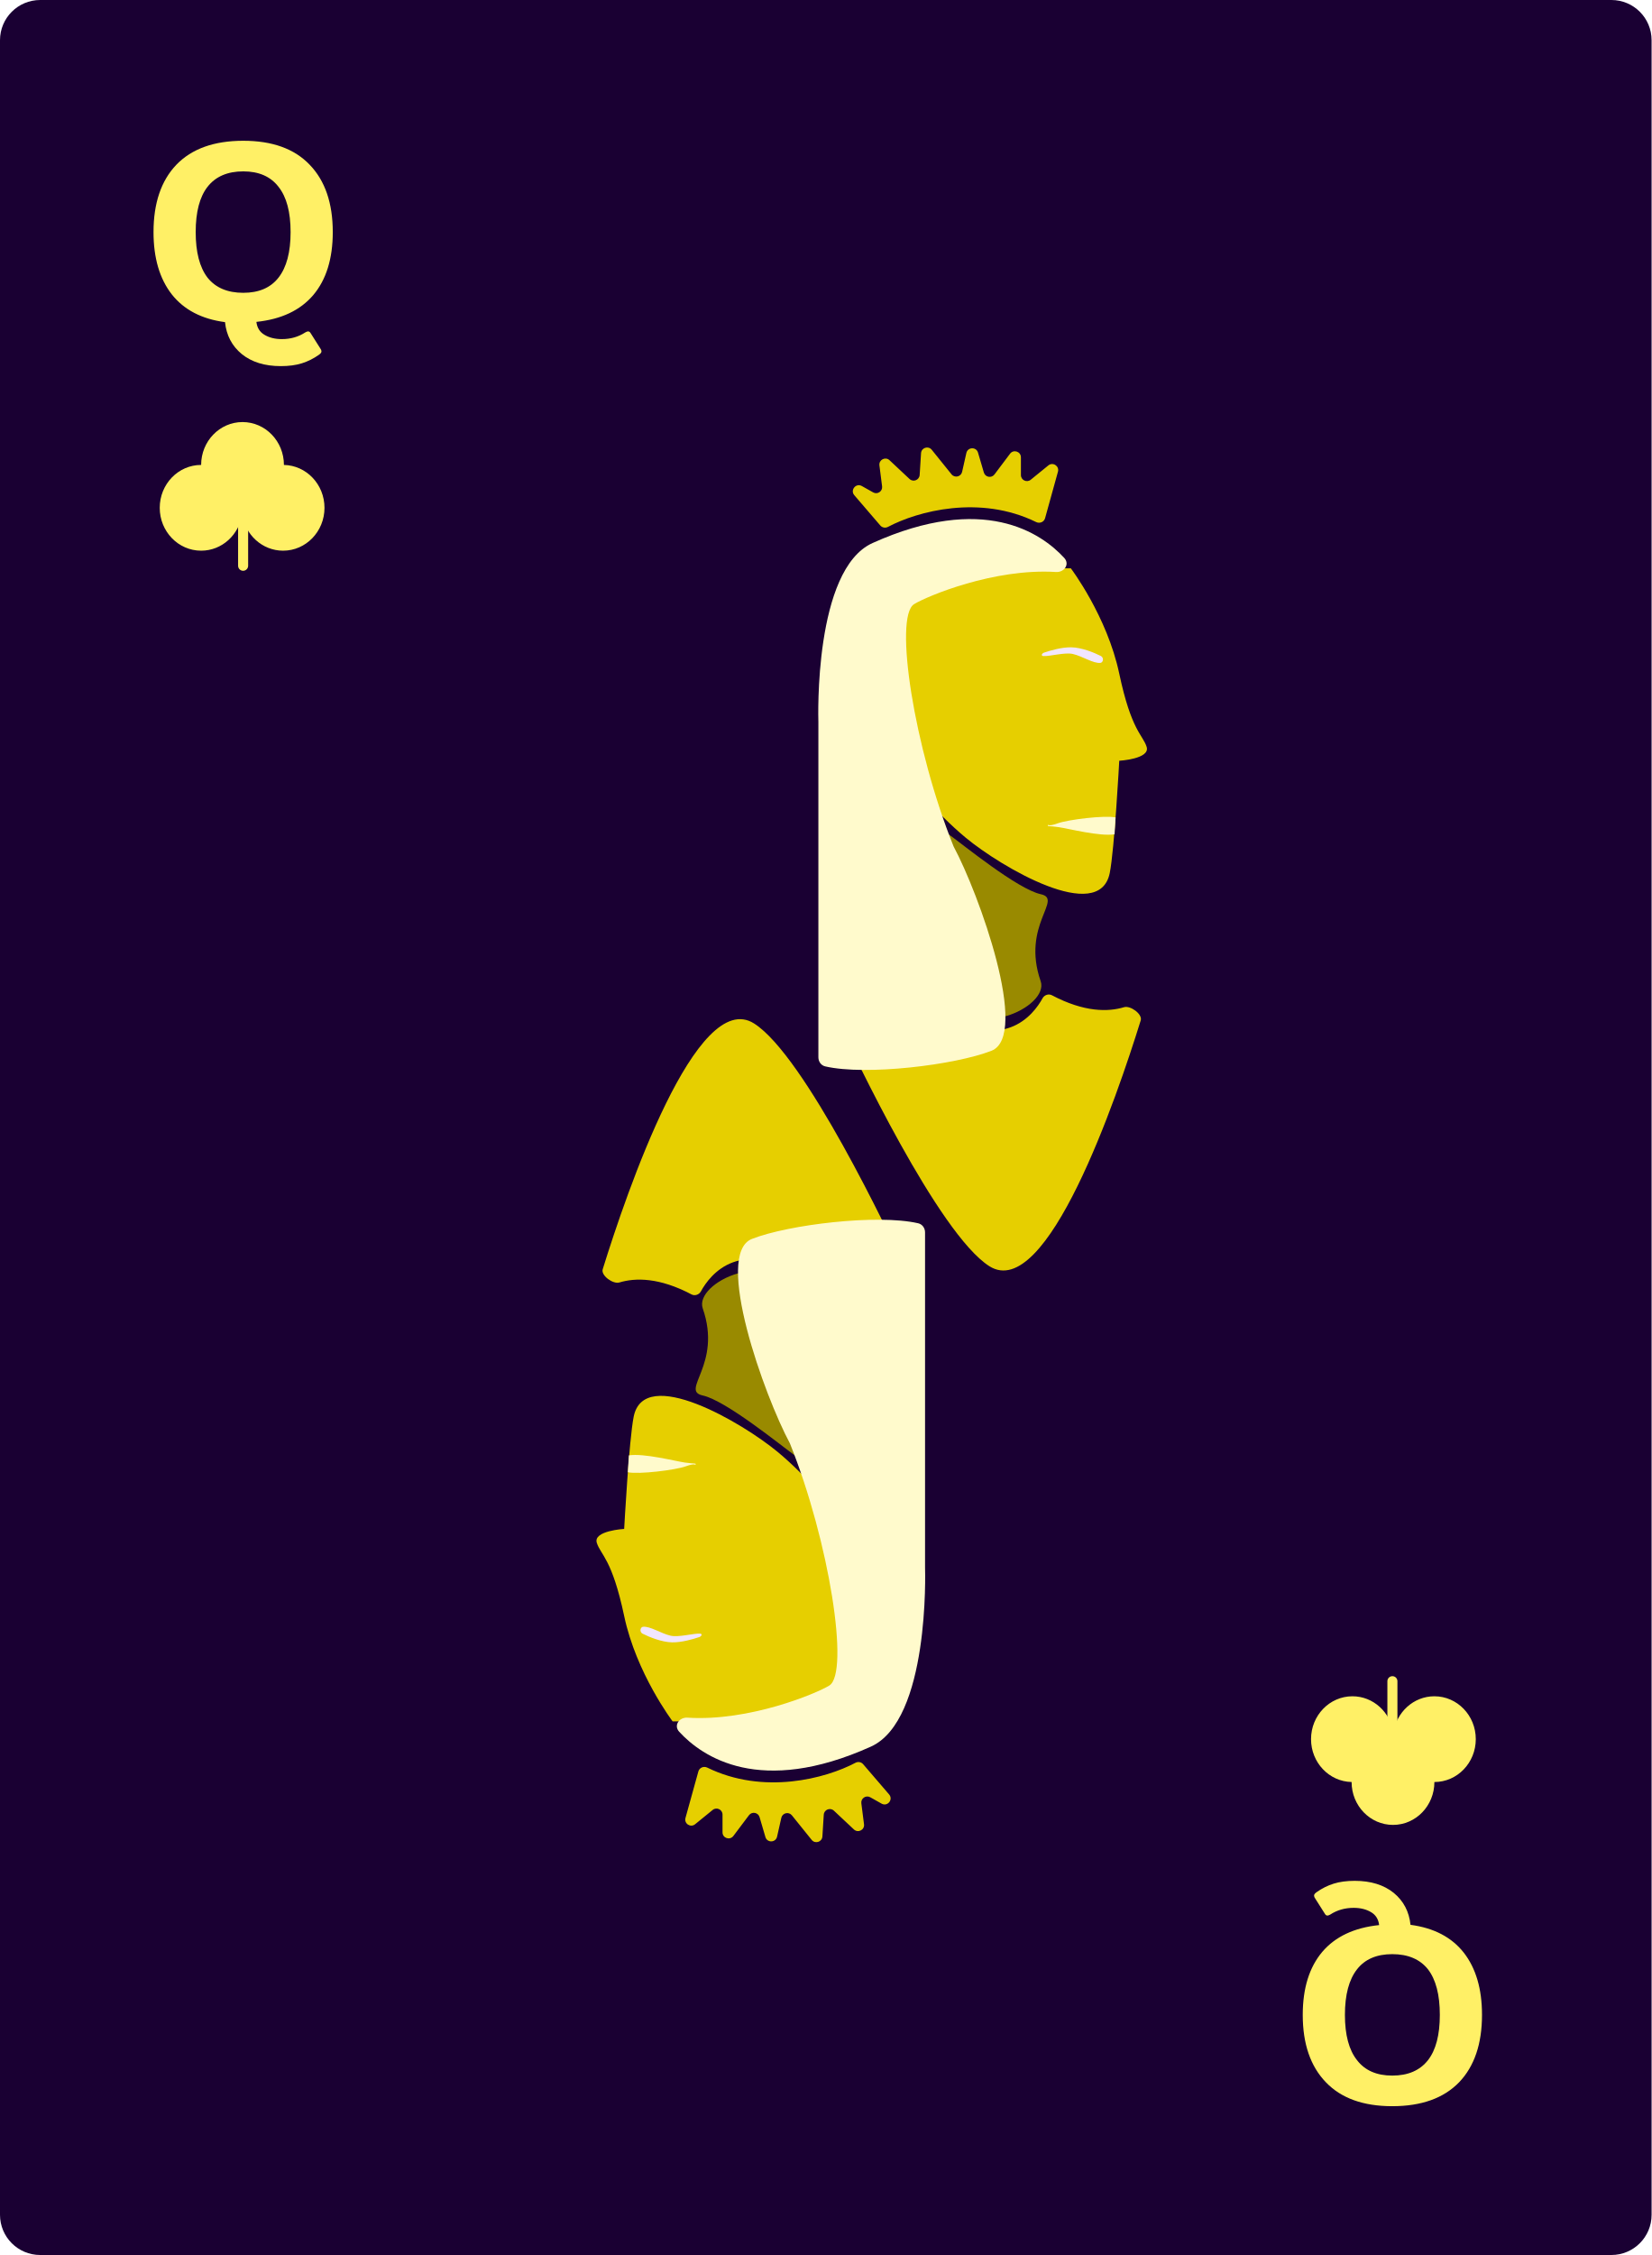
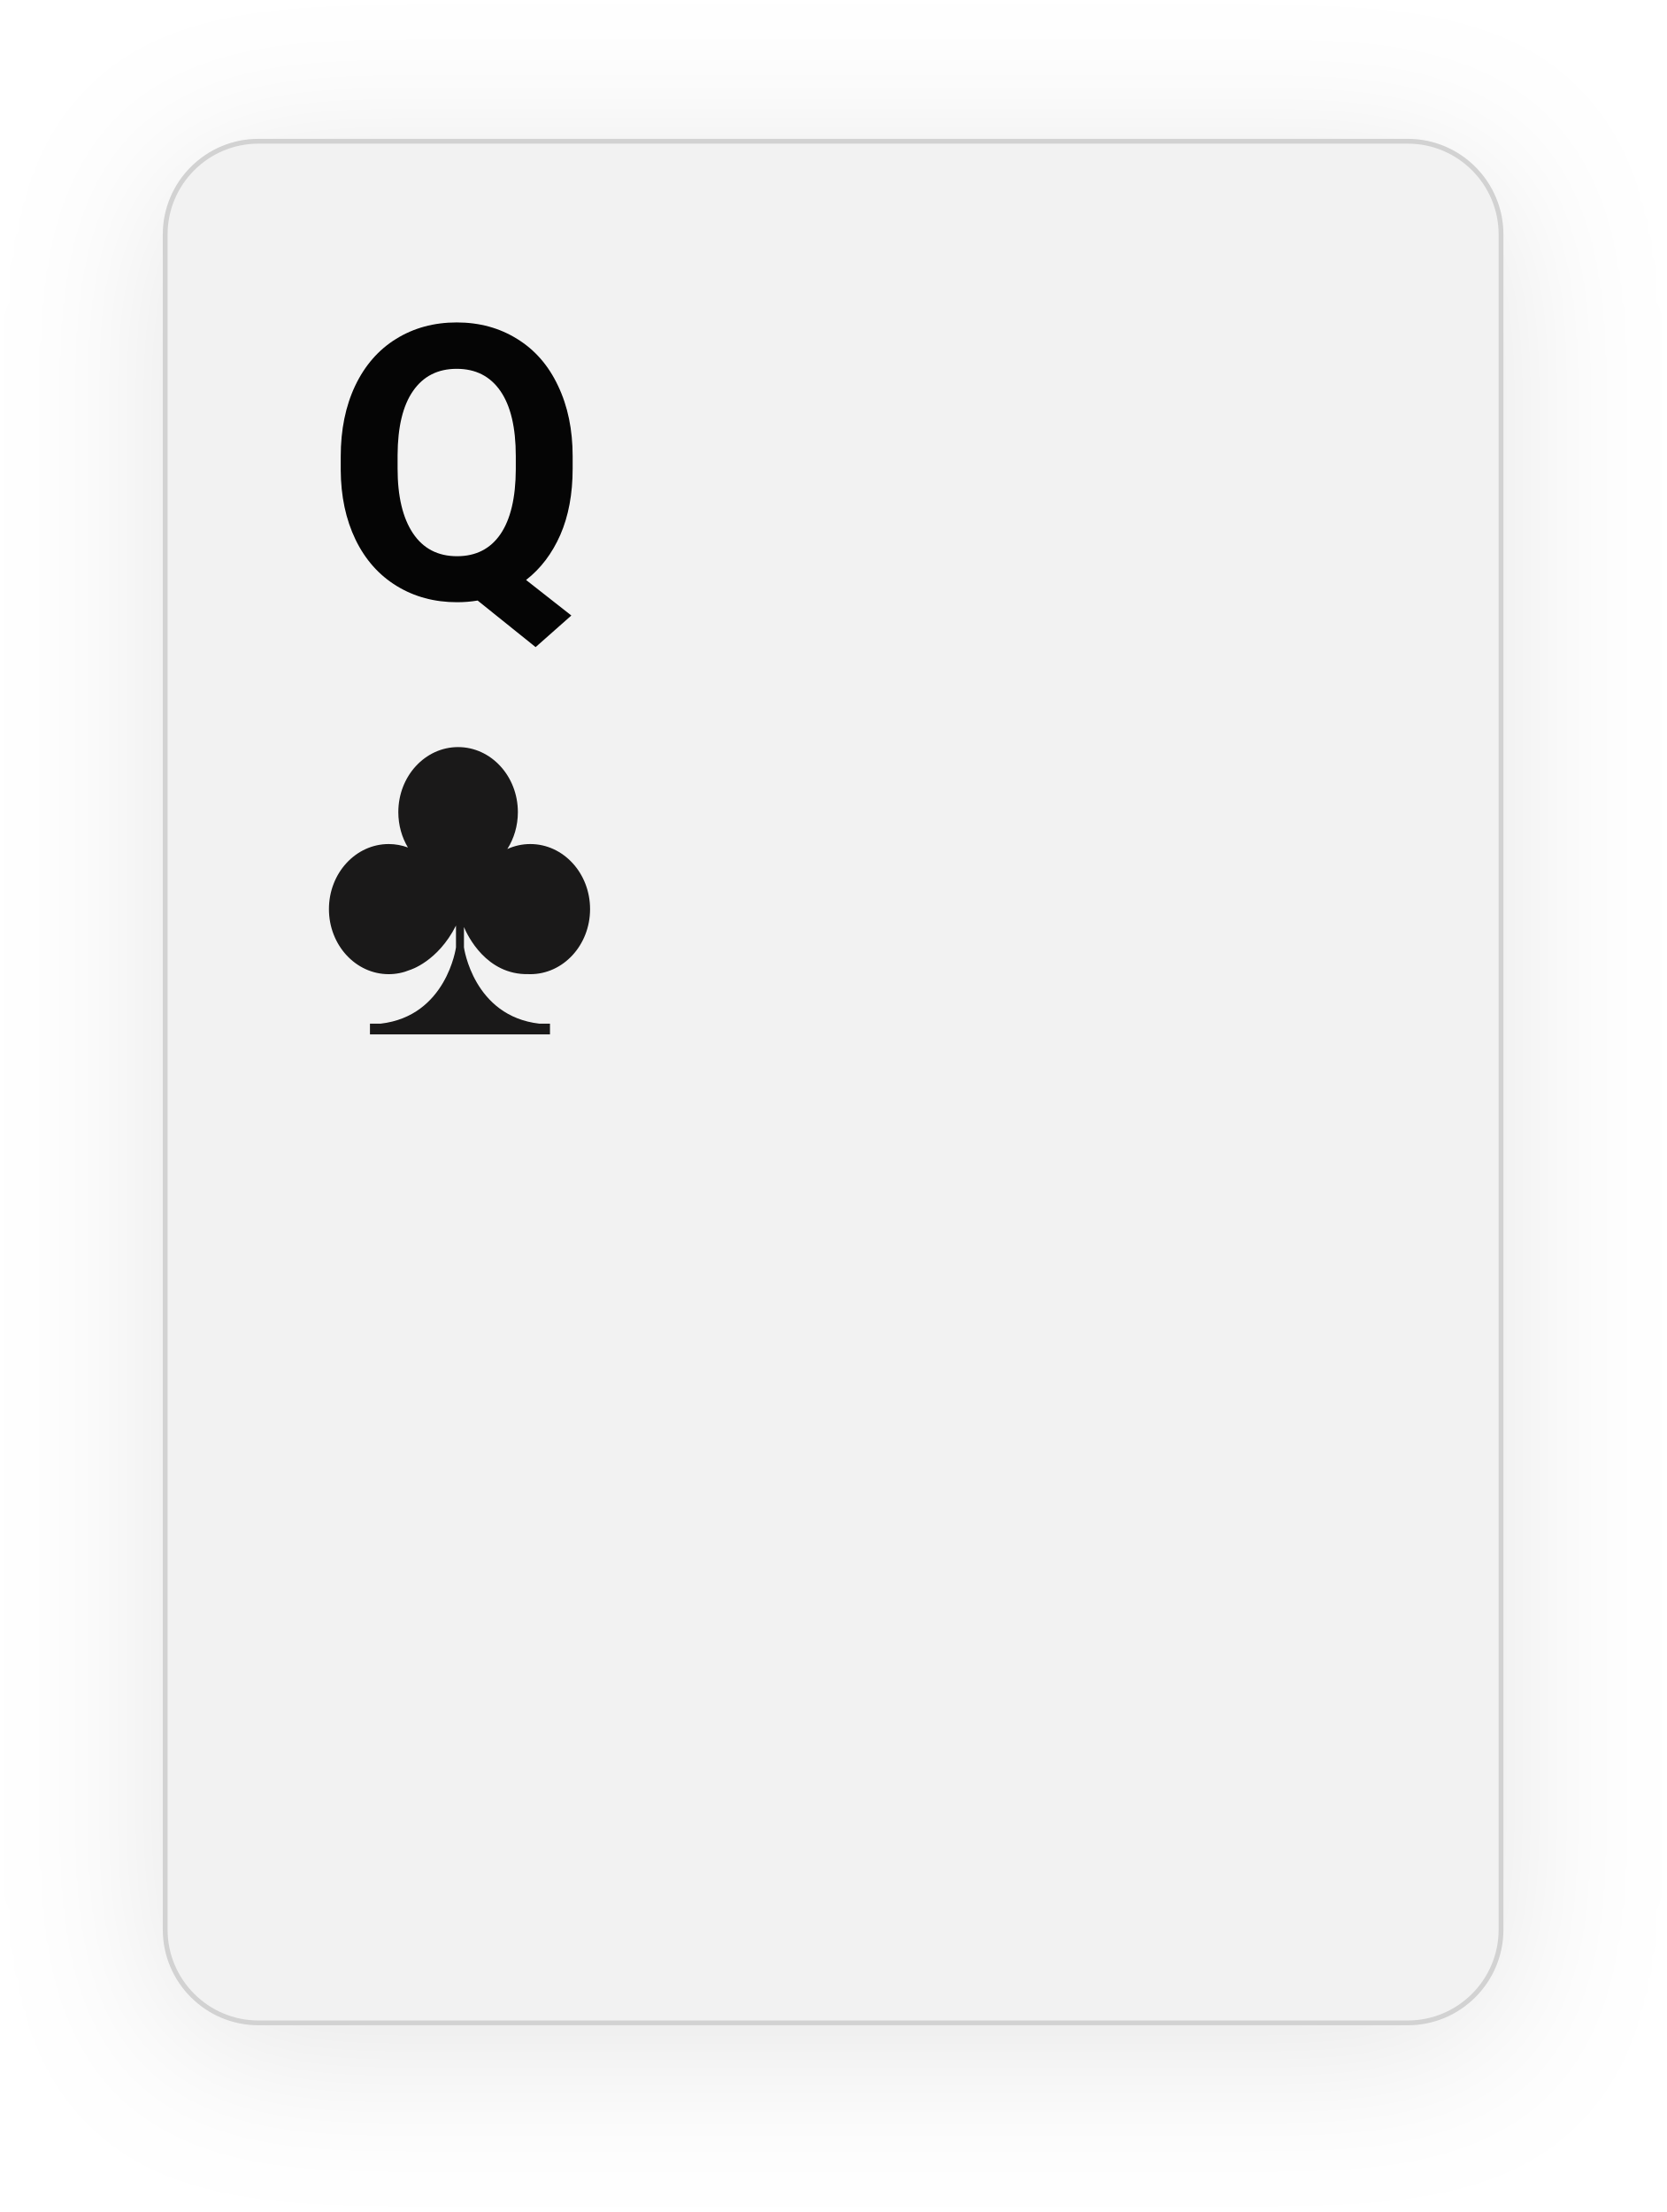
- <svg xmlns="http://www.w3.org/2000/svg" width="822" height="1122" viewBox="0 0 822 1122" fill="none">
-   <path d="M0 20C0 8.954 8.954 0 20 0H802C813.046 0 822 8.954 822 20V1102C822 1113.05 813.046 1122 802 1122H20C8.954 1122 0 1113.05 0 1102V20Z" fill="#1A0033" />
-   <path d="M139.766 182.168C131.744 182.168 125.259 180.163 120.31 176.152C115.446 172.141 112.672 166.851 111.99 160.28C100.384 158.744 91.552 154.136 85.493 146.456C79.435 138.691 76.406 128.365 76.406 115.48C76.406 101.059 80.203 89.88 87.797 81.944C95.478 74.008 106.571 70.04 121.078 70.04C135.499 70.04 146.507 74.008 154.102 81.944C161.782 89.88 165.622 101.059 165.622 115.48C165.622 128.707 162.379 139.16 155.894 146.84C149.408 154.435 139.979 158.872 127.606 160.152C127.947 163.053 129.27 165.187 131.574 166.552C133.963 168.003 136.864 168.728 140.278 168.728C144.63 168.728 148.512 167.619 151.926 165.4C152.523 165.059 152.992 164.888 153.334 164.888C153.846 164.888 154.272 165.187 154.614 165.784L159.478 173.464C159.819 173.891 159.99 174.36 159.99 174.872C159.99 175.384 159.563 175.939 158.71 176.536C156.064 178.413 153.248 179.821 150.262 180.76C147.275 181.699 143.776 182.168 139.766 182.168ZM121.078 145.688C128.843 145.688 134.688 143.171 138.614 138.136C142.624 133.016 144.63 125.464 144.63 115.48C144.63 105.496 142.624 97.987 138.614 92.952C134.688 87.832 128.843 85.272 121.078 85.272C113.227 85.272 107.296 87.832 103.286 92.952C99.36 97.987 97.397 105.496 97.397 115.48C97.397 125.464 99.36 133.016 103.286 138.136C107.296 143.171 113.227 145.688 121.078 145.688Z" fill="#FFF066" />
-   <path d="M141.309 231.337C141.309 231.336 141.309 231.335 141.309 231.333C141.309 219.551 132.085 210 120.706 210C109.327 210 100.103 219.551 100.103 231.333C88.724 231.333 79.5 240.885 79.5 252.667C79.5 264.449 88.724 274 100.103 274C110.489 274 119.08 266.043 120.5 255.695C121.92 266.043 130.511 274 140.897 274C152.276 274 161.5 264.449 161.5 252.667C161.5 241.027 152.498 231.565 141.309 231.337Z" fill="#FFF066" />
-   <rect x="118.5" y="251" width="5" height="33" rx="2.5" fill="#FFF066" />
-   <path d="M674.234 935.832C682.256 935.832 688.741 937.837 693.69 941.848C698.554 945.859 701.328 951.149 702.01 957.72C713.616 959.256 722.448 963.864 728.506 971.544C734.565 979.309 737.594 989.635 737.594 1002.52C737.594 1016.94 733.797 1028.12 726.202 1036.06C718.522 1043.99 707.429 1047.96 692.922 1047.96C678.501 1047.96 667.493 1043.99 659.898 1036.06C652.218 1028.12 648.378 1016.94 648.378 1002.52C648.378 989.293 651.621 978.84 658.106 971.16C664.592 963.565 674.021 959.128 686.394 957.848C686.053 954.947 684.73 952.813 682.426 951.448C680.037 949.997 677.136 949.272 673.722 949.272C669.37 949.272 665.488 950.381 662.074 952.6C661.477 952.941 661.008 953.112 660.666 953.112C660.154 953.112 659.728 952.813 659.386 952.216L654.522 944.536C654.181 944.109 654.01 943.64 654.01 943.128C654.01 942.616 654.437 942.061 655.29 941.464C657.936 939.587 660.752 938.179 663.738 937.24C666.725 936.301 670.224 935.832 674.234 935.832ZM692.922 972.312C685.157 972.312 679.312 974.829 675.386 979.864C671.376 984.984 669.37 992.536 669.37 1002.52C669.37 1012.5 671.376 1020.01 675.386 1025.05C679.312 1030.17 685.157 1032.73 692.922 1032.73C700.773 1032.73 706.704 1030.17 710.714 1025.05C714.64 1020.01 716.602 1012.5 716.602 1002.52C716.602 992.536 714.64 984.984 710.714 979.864C706.704 974.829 700.773 972.312 692.922 972.312Z" fill="#FFF066" />
-   <path d="M672.691 886.663C672.691 886.664 672.691 886.665 672.691 886.667C672.691 898.449 681.915 908 693.294 908C704.673 908 713.897 898.449 713.897 886.667C725.276 886.667 734.5 877.115 734.5 865.333C734.5 853.551 725.276 844 713.897 844C703.511 844 694.92 851.957 693.5 862.305C692.08 851.957 683.489 844 673.103 844C661.724 844 652.5 853.551 652.5 865.333C652.5 876.973 661.502 886.435 672.691 886.663Z" fill="#FFF066" />
-   <rect x="695.5" y="867" width="5" height="33" rx="2.5" transform="rotate(-180 695.5 867)" fill="#FFF066" />
-   <path d="M517.951 488.236C508.178 460.172 529.447 447.409 517.951 444.909C506.455 442.409 479.021 420.045 472.489 415.368C465.957 410.691 478.864 439.05 479.282 450.079C479.7 461.108 470.921 484.379 466.48 494.637C483.985 519.993 522.341 500.84 517.951 488.236Z" fill="#998A00" />
-   <path d="M464.909 502.119C498.956 525.122 514.324 505.022 518.886 496.687C519.78 495.054 521.89 494.33 523.537 495.198C539.612 503.681 551.485 503.539 559.454 501.138C562.589 500.193 568.708 504.584 567.738 507.711C555.795 546.186 520.972 648.148 492.4 630.007C467.036 613.903 424.866 524.818 416.979 507.809C416.264 506.267 416.983 504.482 418.584 503.911C427.02 500.899 451.8 493.263 464.909 502.119Z" fill="#E6CF00" />
-   <path d="M515.715 259.763C487.662 246.008 456.664 254.361 441.96 262.154C440.673 262.836 439.082 262.573 438.134 261.468L425.191 246.398C423.005 243.852 426.011 240.184 428.936 241.828L434.575 244.995C436.724 246.203 439.332 244.446 439.02 242L437.687 231.553C437.332 228.764 440.664 227.062 442.715 228.985L452.671 238.32C454.522 240.055 457.557 238.852 457.717 236.32L458.401 225.482C458.573 222.75 462.013 221.657 463.731 223.788L473.579 236.005C475.154 237.959 478.289 237.231 478.841 234.782L480.955 225.398C481.635 222.378 485.887 222.242 486.76 225.211L489.668 235.108C490.364 237.476 493.461 238.038 494.944 236.066L502.712 225.74C504.443 223.438 508.109 224.663 508.109 227.544V236.368C508.109 238.895 511.042 240.29 513.002 238.696L521.76 231.573C524.027 229.729 527.324 231.886 526.544 234.702L520.127 257.857C519.607 259.733 517.463 260.62 515.715 259.763Z" fill="#E6CF00" />
-   <path d="M532.953 282.771H432.965L425.112 349.173C425.112 349.173 450.698 391.966 480.603 416.779C498.14 431.329 547.12 460.189 552.322 434.38C554.657 422.799 557.056 378.524 557.056 378.524C557.056 378.524 572.582 377.639 570.684 371.611C568.785 365.584 563.091 363.749 557.056 335.184C551.021 306.619 532.953 282.771 532.953 282.771Z" fill="#E6CF00" />
-   <path d="M434.276 270.192C489.439 245.355 518.162 265.089 529.678 277.607C532.517 280.692 529.736 284.871 525.553 284.605C494.732 282.652 461.389 296.631 454.96 300.591C444.749 306.881 454.96 372.397 474.596 421.141C487.164 444.465 512.717 515.275 493.447 522.823C475.278 529.939 431.087 535.284 410.735 530.6C408.654 530.121 407.309 528.202 407.309 526.066V359.381C407.309 359.323 407.309 359.317 407.308 359.258C407.247 357.404 405.03 283.36 434.276 270.192Z" fill="#FFFACC" />
-   <path d="M555.236 406.728L554.713 415.114C547.304 416.286 531.725 412.255 526.87 411.552C522.016 410.849 521.249 411.318 521.505 410.615C521.76 409.911 521.249 411.552 526.359 409.677C531.469 407.802 549.871 405.556 555.236 406.728Z" fill="#FFFACC" />
-   <path d="M533.183 322.081C528.48 321.998 522.946 323.606 519.659 324.711C518.48 325.107 518.011 326.325 519.251 326.416C522.469 326.652 529.942 324.458 533.968 325.392C538.746 326.501 544.068 330.168 547.638 329.831C548.336 329.765 548.803 329.152 548.919 328.46C549.06 327.62 548.66 326.78 547.9 326.396C544.463 324.662 538.317 322.17 533.183 322.081Z" fill="#F2E6FF" />
-   <path d="M349.756 651.013C359.53 679.077 338.26 691.841 349.756 694.34C361.252 696.84 388.686 719.204 395.218 723.882C401.75 728.559 388.843 700.199 388.425 689.171C388.007 678.142 396.786 654.87 401.228 644.613C383.722 619.257 345.367 638.409 349.756 651.013Z" fill="#998A00" />
-   <path d="M402.799 637.13C368.752 614.127 353.383 634.228 348.821 642.562C347.928 644.195 345.817 644.92 344.171 644.051C328.095 635.568 316.222 635.711 308.253 638.112C305.119 639.056 298.999 634.665 299.97 631.538C311.912 593.064 346.736 491.101 375.308 509.242C400.672 525.347 442.842 614.432 450.729 631.441C451.444 632.983 450.724 634.767 449.124 635.339C440.688 638.35 415.907 645.987 402.799 637.13Z" fill="#E6CF00" />
-   <path d="M351.993 879.486C380.045 893.242 411.044 884.889 425.747 877.095C427.034 876.413 428.625 876.677 429.574 877.782L442.516 892.851C444.703 895.397 441.697 899.065 438.771 897.421L433.133 894.254C430.983 893.047 428.376 894.804 428.688 897.249L430.02 907.696C430.376 910.485 427.044 912.188 424.992 910.264L415.036 900.93C413.186 899.194 410.15 900.397 409.99 902.929L409.307 913.768C409.134 916.499 405.694 917.592 403.977 915.462L394.129 903.244C392.554 901.29 389.418 902.019 388.866 904.468L386.752 913.852C386.072 916.871 381.82 917.008 380.947 914.038L378.039 904.141C377.344 901.774 374.247 901.212 372.763 903.183L364.996 913.509C363.264 915.812 359.599 914.587 359.599 911.706V902.881C359.599 900.354 356.666 898.959 354.706 900.554L345.948 907.676C343.681 909.52 340.384 907.364 341.164 904.548L347.58 881.393C348.1 879.517 350.245 878.629 351.993 879.486Z" fill="#E6CF00" />
-   <path d="M334.755 856.479H434.743L442.595 790.076C442.595 790.076 417.01 747.284 387.105 722.471C369.567 707.92 320.588 679.06 315.385 704.869C313.051 716.451 310.651 760.725 310.651 760.725C310.651 760.725 295.125 761.611 297.024 767.638C298.923 773.666 304.617 775.5 310.651 804.066C316.686 832.631 334.755 856.479 334.755 856.479Z" fill="#E6CF00" />
-   <path d="M433.431 869.058C378.269 893.895 349.545 874.161 338.029 861.642C335.191 858.557 337.971 854.379 342.155 854.644C372.976 856.598 406.319 842.618 412.748 838.658C422.959 832.369 412.748 766.852 393.111 718.108C380.544 694.784 354.99 623.974 374.26 616.427C392.429 609.311 436.62 603.965 456.972 608.65C459.054 609.129 460.399 611.048 460.399 613.184L460.399 779.868C460.399 779.926 460.398 779.933 460.4 779.991C460.46 781.846 462.678 855.89 433.431 869.058Z" fill="#FFFACC" />
-   <path d="M312.471 732.522L312.995 724.136C320.404 722.964 335.983 726.994 340.837 727.697C345.692 728.401 346.458 727.932 346.203 728.635C345.947 729.338 346.458 727.697 341.348 729.573C336.238 731.448 317.836 733.694 312.471 732.522Z" fill="#FFFACC" />
-   <path d="M334.525 817.169C339.228 817.251 344.761 815.643 348.048 814.539C349.227 814.143 349.696 812.925 348.456 812.834C345.238 812.598 337.765 814.791 333.739 813.857C328.962 812.748 323.639 809.082 320.069 809.418C319.371 809.484 318.905 810.098 318.789 810.789C318.648 811.629 319.047 812.47 319.808 812.853C323.245 814.587 329.391 817.079 334.525 817.169Z" fill="#F2E6FF" />
+ <svg xmlns="http://www.w3.org/2000/svg" width="348" height="462" viewBox="0 0 348 462" fill="none">
+   <g filter="url(#filter0_d_0_394)">
+     <rect x="34" y="29" width="280" height="394" rx="20" fill="#F2F2F2" />
+     <rect x="34.5" y="29.5" width="279" height="393" rx="19.5" stroke="#D2D2D2" />
+   </g>
+   <path d="M119.602 97.852C119.602 103.164 118.742 107.786 117.023 111.719C115.305 115.625 112.922 118.763 109.875 121.133L119.328 128.555L111.867 135.156L99.758 125.43C98.378 125.664 96.945 125.781 95.461 125.781C90.747 125.781 86.542 124.648 82.844 122.383C79.146 120.117 76.281 116.888 74.25 112.695C72.219 108.477 71.19 103.633 71.164 98.164V95.352C71.164 89.753 72.167 84.831 74.172 80.586C76.203 76.315 79.055 73.047 82.727 70.781C86.424 68.49 90.643 67.344 95.383 67.344C100.122 67.344 104.328 68.49 108 70.781C111.698 73.047 114.549 76.315 116.555 80.586C118.586 84.831 119.602 89.74 119.602 95.312V97.852ZM107.727 95.273C107.727 89.31 106.659 84.779 104.523 81.68C102.388 78.581 99.341 77.031 95.383 77.031C91.451 77.031 88.417 78.568 86.281 81.641C84.146 84.688 83.065 89.167 83.039 95.078V97.852C83.039 103.659 84.107 108.164 86.242 111.367C88.378 114.57 91.451 116.172 95.461 116.172C99.393 116.172 102.414 114.635 104.523 111.562C106.633 108.464 107.701 103.958 107.727 98.047V95.273Z" fill="#050505" />
+   <path fill-rule="evenodd" clip-rule="evenodd" d="M110.755 176.288C109.056 176.288 107.437 176.659 105.961 177.328C107.347 175.139 108.161 172.487 108.161 169.627C108.161 162.122 102.571 156.037 95.676 156.037C88.781 156.037 83.191 162.122 83.191 169.627C83.191 172.35 83.93 174.884 85.197 177.01C83.937 176.545 82.588 176.288 81.184 176.288C74.289 176.288 68.7 182.373 68.7 189.878C68.7 197.383 74.289 203.467 81.184 203.467C82.741 203.467 84.231 203.154 85.606 202.587C85.605 202.59 91.416 200.882 95.235 193.315V197.871C95.235 197.871 93.277 212.234 79.471 213.806H77.267V216.044H114.868V213.806H112.665C98.858 212.234 96.9 197.871 96.9 197.871V193.622C97.611 195.327 101.545 203.665 110.384 203.458C110.508 203.461 110.631 203.467 110.755 203.467C117.651 203.467 123.24 197.383 123.24 189.878C123.24 182.373 117.651 176.288 110.755 176.288Z" fill="#1A1919" />
+   <defs>
+     <filter id="filter0_d_0_394" x="0" y="0" width="348" height="462" filterUnits="userSpaceOnUse" color-interpolation-filters="sRGB">
+       <feFlood flood-opacity="0" result="BackgroundImageFix" />
+       <feColorMatrix in="SourceAlpha" type="matrix" values="0 0 0 0 0 0 0 0 0 0 0 0 0 0 0 0 0 0 127 0" result="hardAlpha" />
+       <feOffset dy="5" />
+       <feGaussianBlur stdDeviation="17" />
+       <feColorMatrix type="matrix" values="0 0 0 0 0 0 0 0 0 0 0 0 0 0 0 0 0 0 0.1 0" />
+       <feBlend mode="normal" in2="BackgroundImageFix" result="effect1_dropShadow_0_394" />
+       <feBlend mode="normal" in="SourceGraphic" in2="effect1_dropShadow_0_394" result="shape" />
+     </filter>
+   </defs>
</svg>
